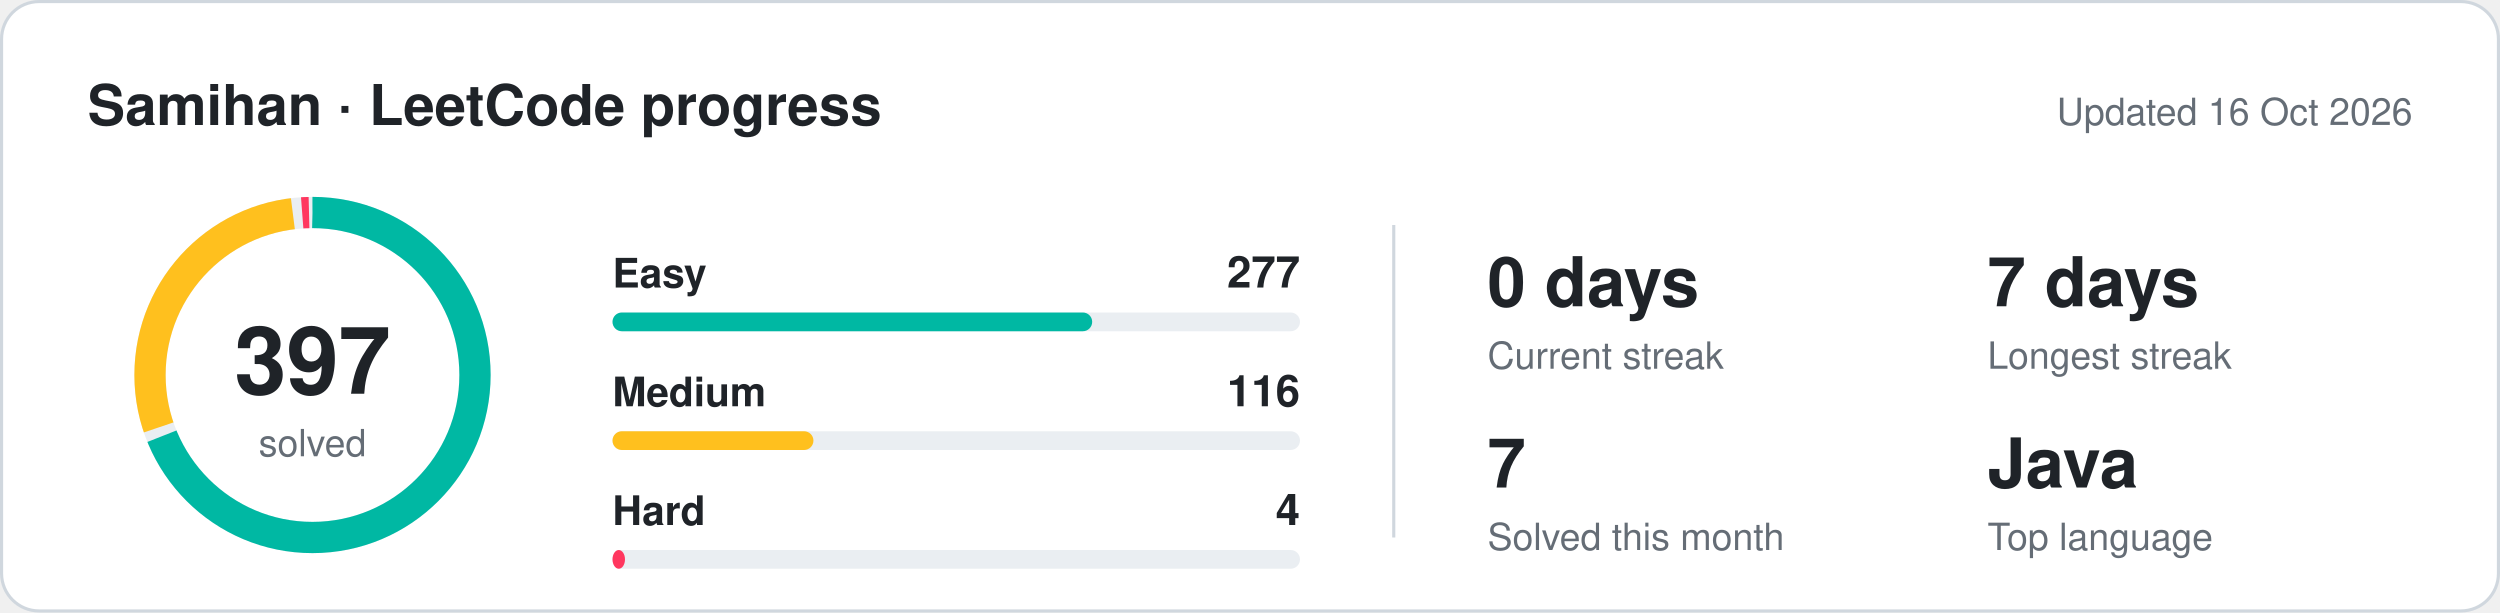
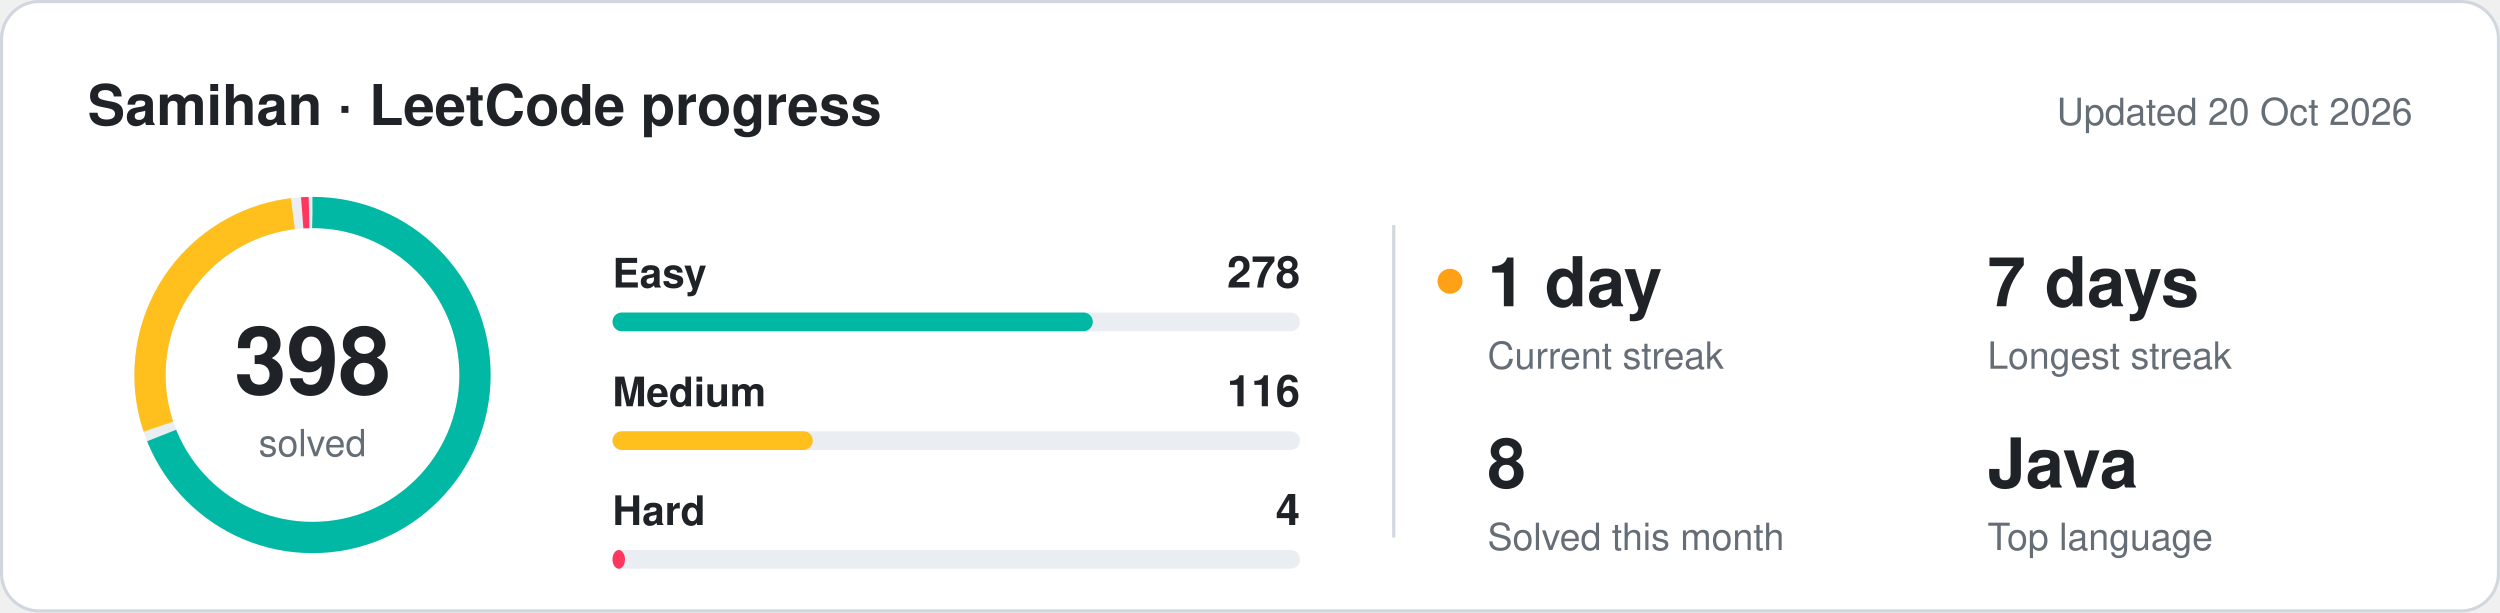
<svg xmlns="http://www.w3.org/2000/svg" width="800" height="196" viewBox="0 0 800 196" font-family="-apple-system,BlinkMacSystemFont,'Segoe UI',Helvetica,Arial,sans-serif" role="img" aria-labelledby="t">
  <style>
.bg{fill:#ffffff;stroke:#d0d7de}.title{fill:#1f2328;font-size:18px;font-weight:600}.muted{fill:#656d76;font-size:12px}
.label{fill:#1f2328;font-size:13px;font-weight:600}.value{fill:#1f2328;font-size:22px;font-weight:700}.value-sm{fill:#1f2328;font-size:14px;font-weight:700}
.total{fill:#1f2328;font-size:30px;font-weight:700}.track{fill:#eaeef2}.ring-track{stroke:#eaeef2}.divider{stroke:#d0d7de}.grid{stroke:#d0d7de;fill:none}
@media (prefers-color-scheme: dark){.bg{fill:#0d1117;stroke:#30363d}.title,.label,.value,.value-sm,.total{fill:#e6edf3}.muted{fill:#8b949e}.track{fill:#21262d}.ring-track{stroke:#21262d}.divider{stroke:#30363d}.grid{stroke:#30363d}}
@keyframes ls-fade{from{opacity:0;transform:translateY(6px)}to{opacity:1;transform:none}}
@keyframes ls-grow{from{transform:scaleX(0)}to{transform:scaleX(1)}}
@keyframes ls-pop{from{opacity:0;transform:scale(.2)}to{opacity:1;transform:scale(1)}}
@keyframes ls-pulse{0%,100%{opacity:1}50%{opacity:.3}}
.fade{animation:ls-fade .6s ease-out both}
.grow{transform-box:fill-box;transform-origin:left center;animation:ls-grow .9s cubic-bezier(.2,.7,.3,1) both}
.pulse{animation:ls-pulse 1.8s ease-in-out infinite}
.d1{animation-delay:0.12s}
.d2{animation-delay:0.24s}
.d3{animation-delay:0.36s}
.d4{animation-delay:0.48s}
.d5{animation-delay:0.60s}
.d6{animation-delay:0.72s}
.d7{animation-delay:0.84s}
.d8{animation-delay:0.96s}
@media (prefers-reduced-motion: reduce){*{animation:none!important}}
@keyframes ls-ring{from{stroke-dashoffset:326.73}to{stroke-dashoffset:0}}.reveal{animation:ls-ring 1.3s cubic-bezier(.2,.7,.3,1) both}
</style>
  <defs>
    <mask id="ring-mask">
      <circle cx="100" cy="120" r="52" fill="none" stroke="#fff" stroke-width="16" stroke-dasharray="326.73 326.73" transform="rotate(-90 100 120)" class="reveal" />
    </mask>
  </defs>
  <rect x="0.5" y="0.5" width="799" height="195" rx="12" class="bg" />
  <g class="fade">
    <text x="28" y="40" class="title">Samihan · LeetCode progress</text>
-     <text x="772" y="40" class="muted" text-anchor="end">Updated 16 Oct 2026</text>
+     <text x="772" y="40" class="muted" text-anchor="end">Updated 20 Oct 2026</text>
  </g>
  <circle cx="100" cy="120" r="52" fill="none" stroke-width="10" class="ring-track" />
  <g mask="url(#ring-mask)">
-     <circle cx="100" cy="120" r="52" fill="none" stroke="#00b8a3" stroke-width="10" stroke-dasharray="224.97 101.76" stroke-dashoffset="0.00" transform="rotate(-90 100 120)" />
-     <circle cx="100" cy="120" r="52" fill="none" stroke="#ffc01e" stroke-width="10" stroke-dasharray="92.47 234.26" stroke-dashoffset="-227.97" transform="rotate(-90 100 120)" />
-     <circle cx="100" cy="120" r="52" fill="none" stroke="#ff375f" stroke-width="10" stroke-dasharray="2.19 324.53" stroke-dashoffset="-323.43" transform="rotate(-90 100 120)" />
+     <circle cx="100" cy="120" r="52" fill="none" stroke="#00b8a3" stroke-width="10" stroke-dasharray="225.22 101.51" stroke-dashoffset="0.00" transform="rotate(-90 100 120)" />
+     <circle cx="100" cy="120" r="52" fill="none" stroke="#ffc01e" stroke-width="10" stroke-dasharray="92.23 234.50" stroke-dashoffset="-228.22" transform="rotate(-90 100 120)" />
+     <circle cx="100" cy="120" r="52" fill="none" stroke="#ff375f" stroke-width="10" stroke-dasharray="2.19 324.54" stroke-dashoffset="-323.44" transform="rotate(-90 100 120)" />
  </g>
  <g class="fade d2">
-     <text x="100" y="126" class="total" text-anchor="middle">397</text>
+     <text x="100" y="126" class="total" text-anchor="middle">398</text>
    <text x="100" y="146" class="muted" text-anchor="middle">solved</text>
  </g>
  <g class="fade d1">
    <text x="196" y="92" class="label" fill="#00b8a3">Easy</text>
-     <text x="416" y="92" class="value-sm" text-anchor="end">277</text>
+     <text x="416" y="92" class="value-sm" text-anchor="end">278</text>
  </g>
  <rect x="196" y="100" width="220" height="6" rx="3" class="track" />
-   <rect x="196" y="100" width="153.5" height="6" rx="3" fill="#00b8a3" class="grow d1" />
+   <rect x="196" y="100" width="153.7" height="6" rx="3" fill="#00b8a3" class="grow d1" />
  <g class="fade d2">
    <text x="196" y="130" class="label" fill="#ffc01e">Medium</text>
    <text x="416" y="130" class="value-sm" text-anchor="end">116</text>
  </g>
  <rect x="196" y="138" width="220" height="6" rx="3" class="track" />
-   <rect x="196" y="138" width="64.3" height="6" rx="3" fill="#ffc01e" class="grow d2" />
+   <rect x="196" y="138" width="64.1" height="6" rx="3" fill="#ffc01e" class="grow d2" />
  <g class="fade d3">
    <text x="196" y="168" class="label" fill="#ff375f">Hard</text>
    <text x="416" y="168" class="value-sm" text-anchor="end">4</text>
  </g>
  <rect x="196" y="176" width="220" height="6" rx="3" class="track" />
  <rect x="196" y="176" width="4.0" height="6" rx="3" fill="#ff375f" class="grow d3" />
  <line x1="446" y1="72" x2="446" y2="172" class="divider" />
  <g class="fade d3">
-     <text x="476" y="98" class="value">0 days</text>
+     <text x="476" y="98" class="value">1 day</text>
    <text x="476" y="118" class="muted">Current streak</text>
+     <circle cx="464" cy="90" r="4" fill="#ffa116" class="pulse" />
  </g>
  <g class="fade d4">
    <text x="636" y="98" class="value">7 days</text>
    <text x="636" y="118" class="muted">Longest streak</text>
  </g>
  <g class="fade d5">
-     <text x="476" y="156" class="value">7</text>
+     <text x="476" y="156" class="value">8</text>
    <text x="476" y="176" class="muted">Solved this month</text>
  </g>
  <g class="fade d6">
    <text x="636" y="156" class="value">Java</text>
    <text x="636" y="176" class="muted">Top language</text>
  </g>
</svg>
